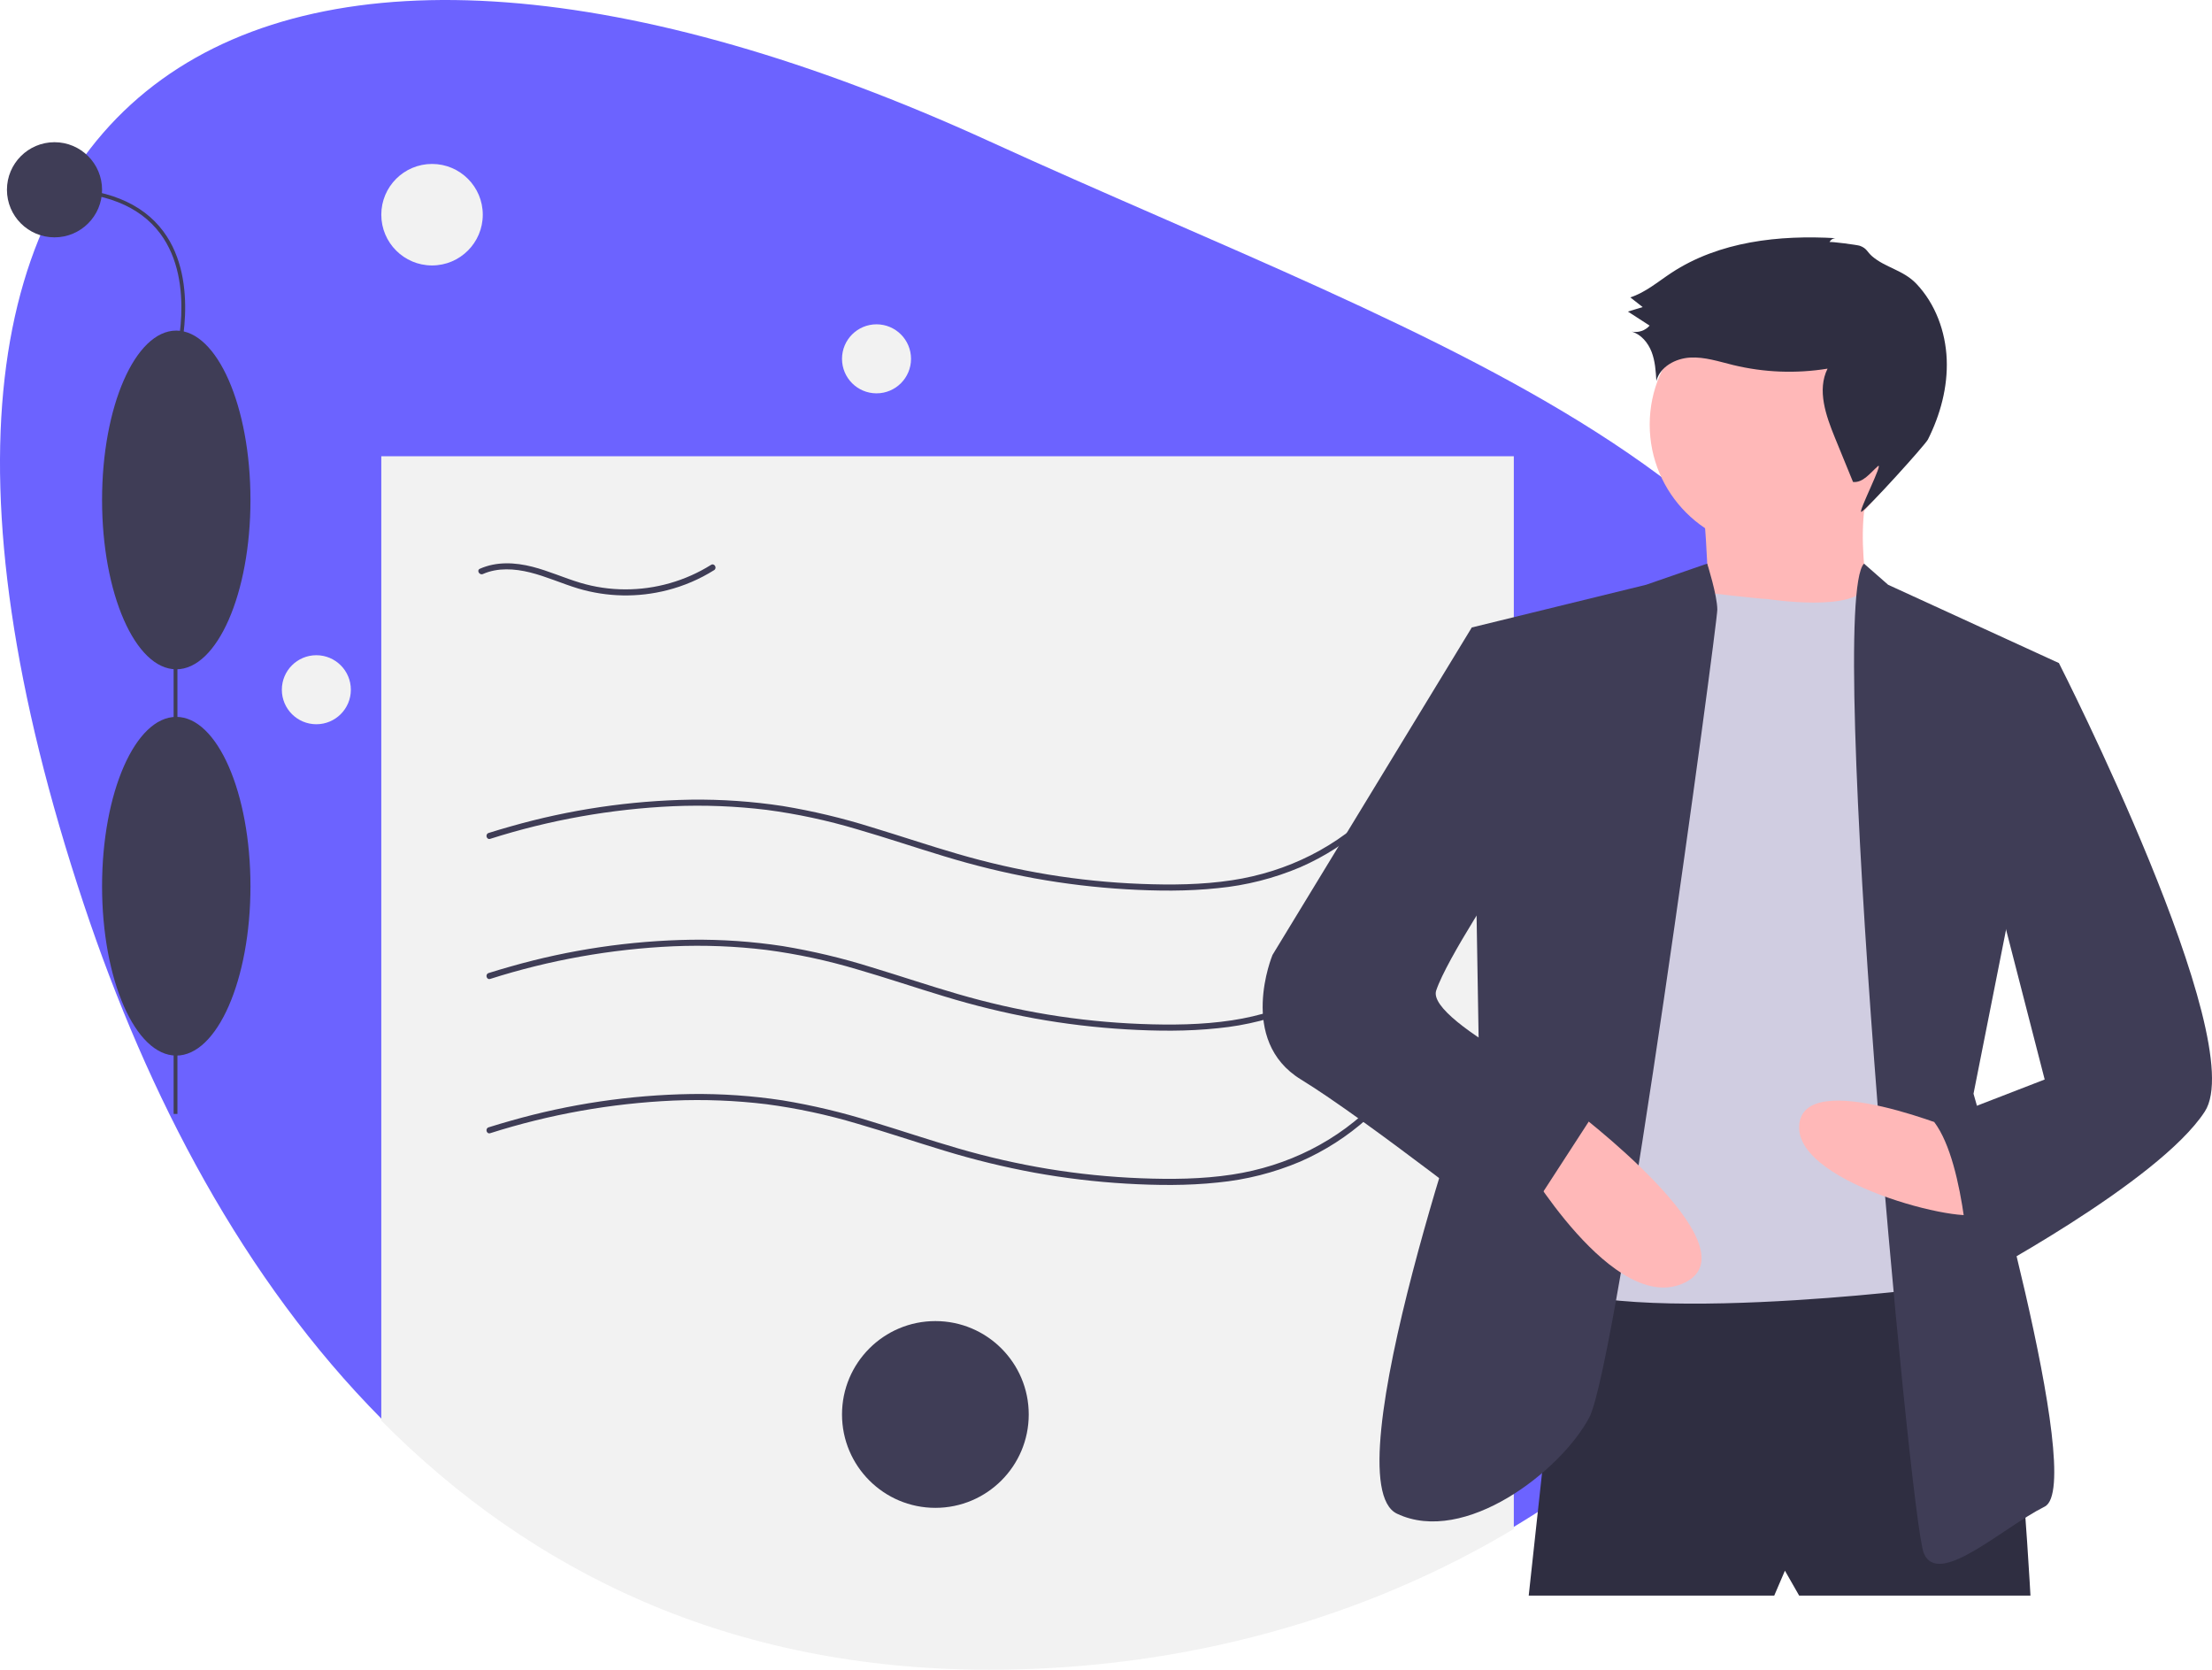
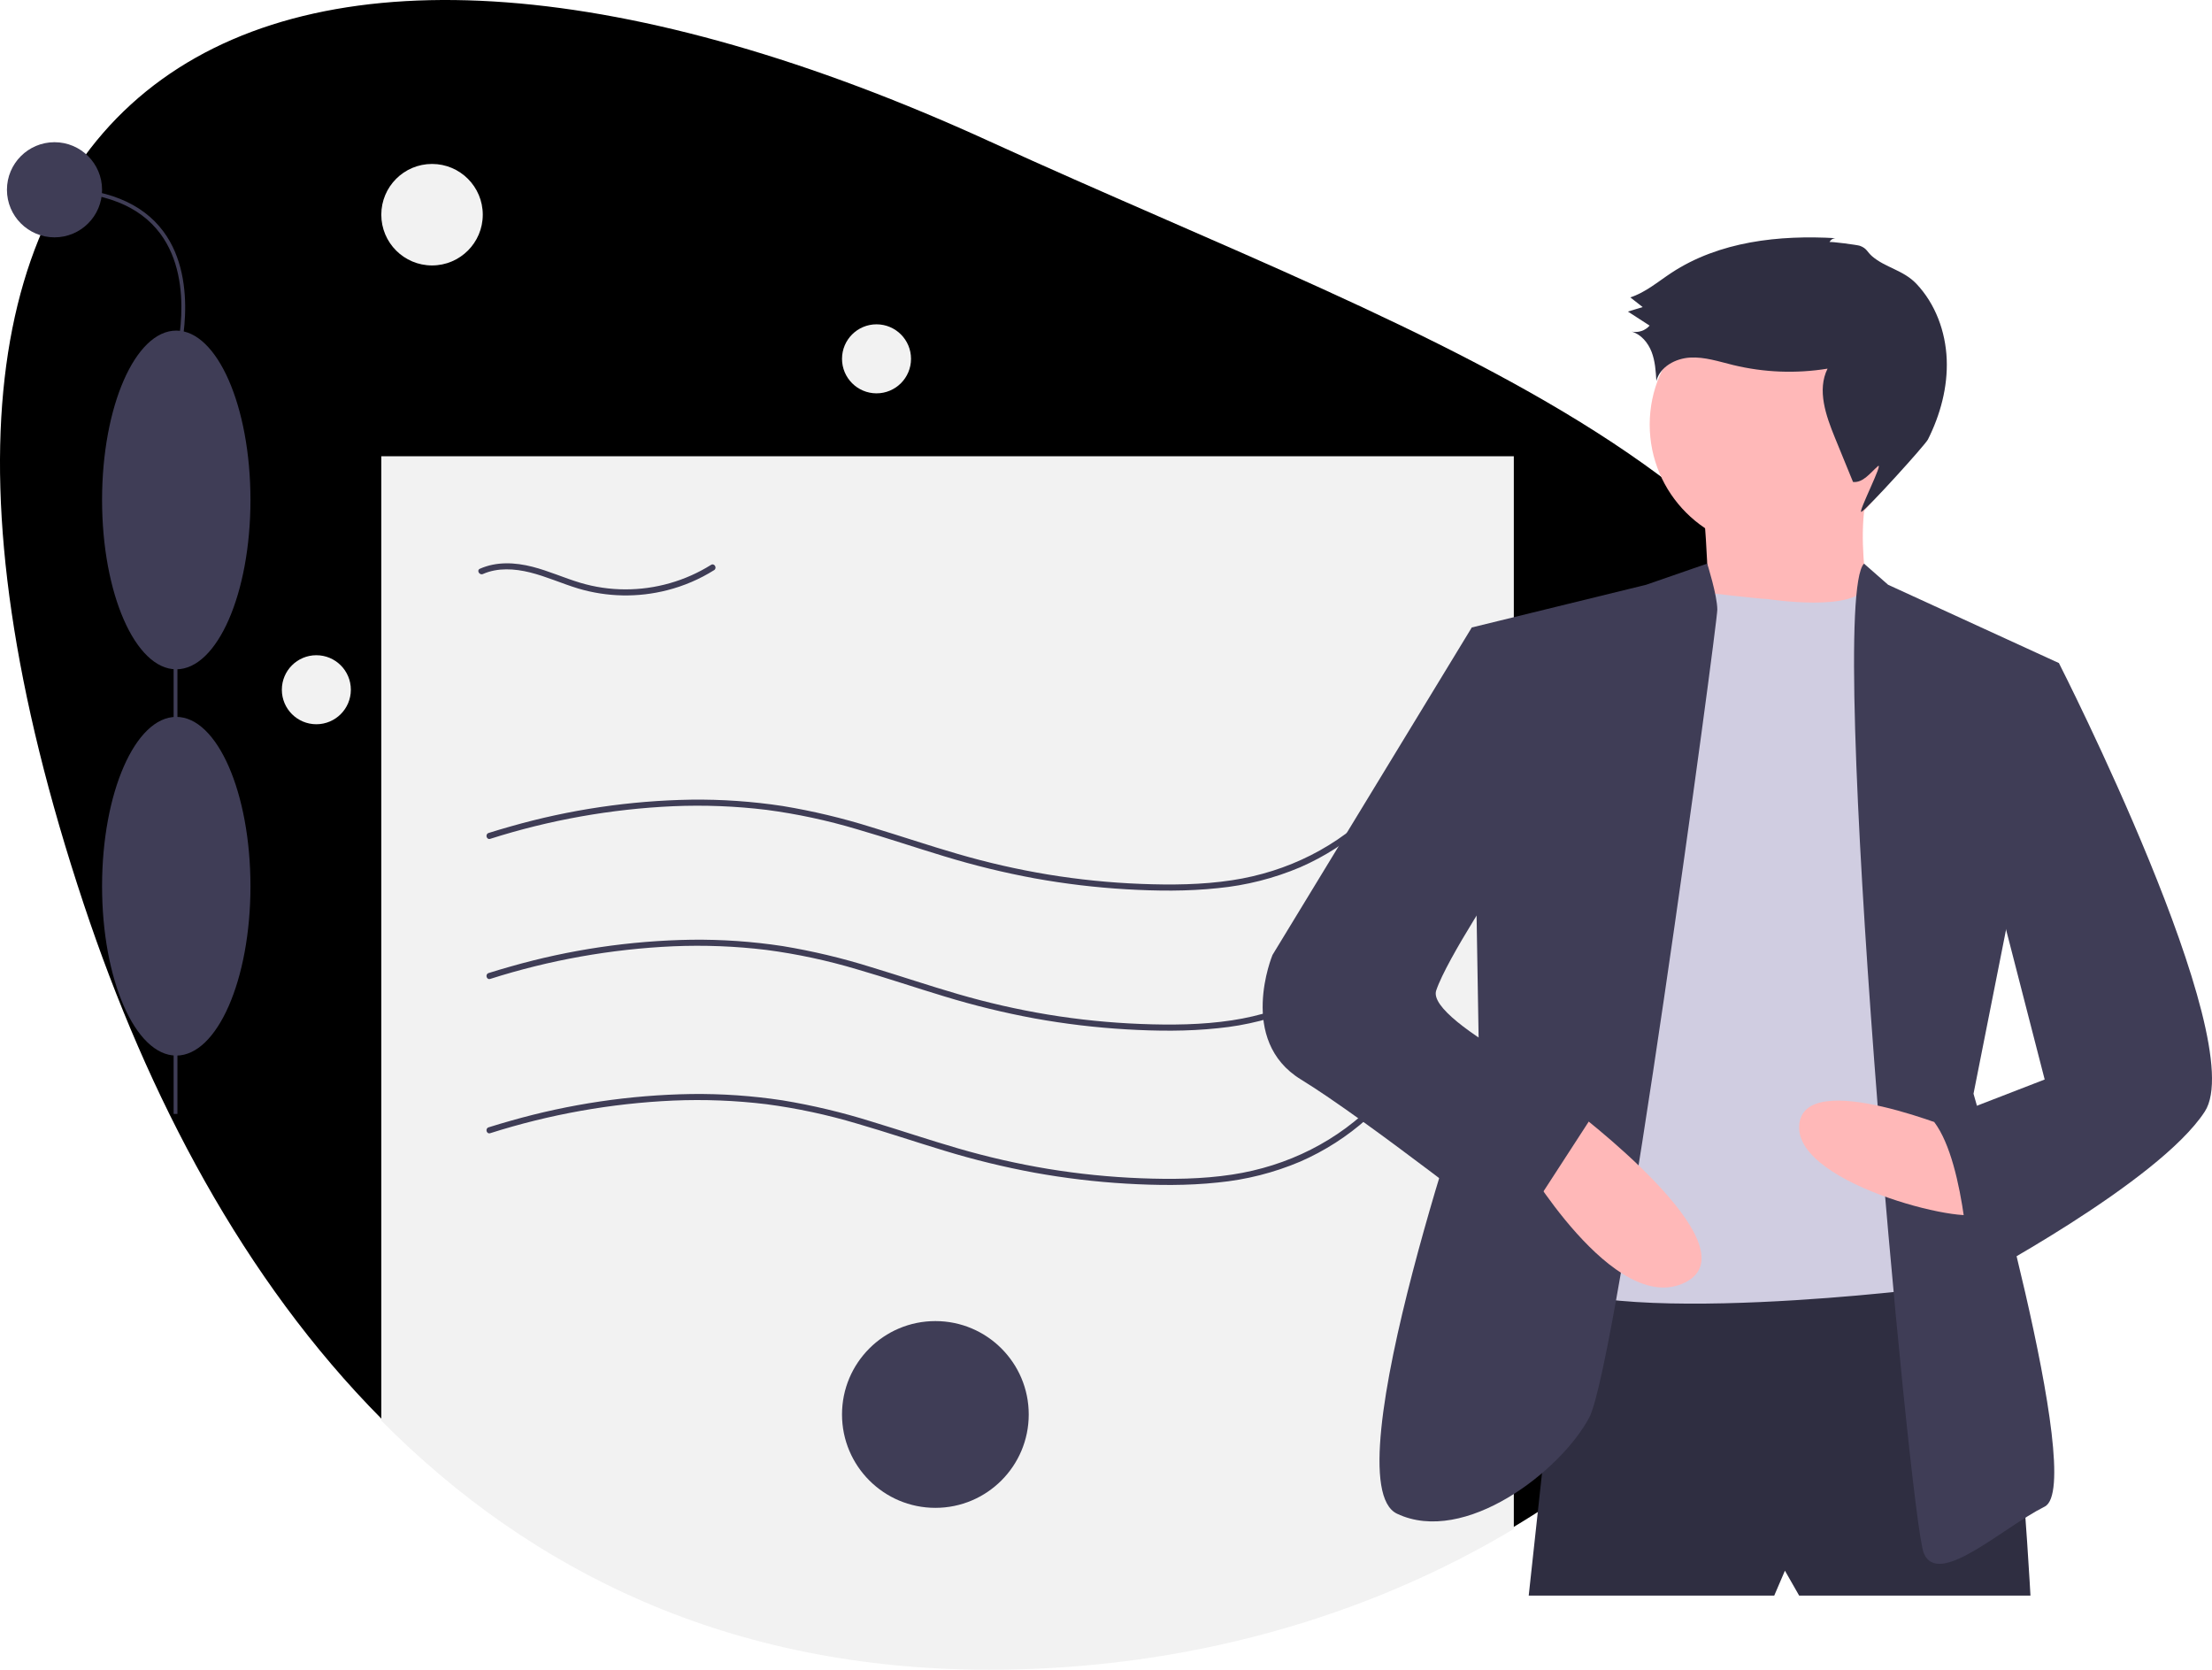
<svg xmlns="http://www.w3.org/2000/svg" id="a36694c7-9e7e-4fa0-bd34-1ff06c34a584" data-name="Layer 1" width="1089.867" height="822.507" viewBox="0 0 1089.867 822.507">
-   <path d="M988.803,484.313c0,126.51-74.17,238.43-187.87,306.56-72.9,43.69-162.06,69.38-258.33,69.38-128.25,0-226.08-48.47-299.67-122.72-67.83-68.42-115.06-158.75-146.53-253.22-140.49-421.79,94.2-536.86,446.2-375.94C766.723,210.843,988.803,276.693,988.803,484.313Z" transform="translate(-55.06669 -38.74669)" fill="#6c63ff" />
+   <path d="M988.803,484.313c0,126.51-74.17,238.43-187.87,306.56-72.9,43.69-162.06,69.38-258.33,69.38-128.25,0-226.08-48.47-299.67-122.72-67.83-68.42-115.06-158.75-146.53-253.22-140.49-421.79,94.2-536.86,446.2-375.94C766.723,210.843,988.803,276.693,988.803,484.313Z" transform="translate(-55.06669 -38.74669)" fill="#000000" />
  <path d="M800.933,263.503v528.37c-72.9,43.69-162.06,69.38-258.33,69.38-128.25,0-226.08-48.47-299.67-122.72v-475.03Z" transform="translate(-55.06669 -38.74669)" fill="#f2f2f2" />
  <path d="M296.604,520.955a349.108,349.108,0,0,1,90.156-16.073,282.151,282.151,0,0,1,45.97,1.799,287.562,287.562,0,0,1,44.616,9.552c14.421,4.175,28.642,8.998,43.014,13.333a401.178,401.178,0,0,0,44.455,10.848,376.874,376.874,0,0,0,45.17,5.384c15.003.872,30.153,1.042,45.114-.556a138.026,138.026,0,0,0,40.59-10.289A123.971,123.971,0,0,0,728.701,513.779q3.672-3.278,7.066-6.845c1.335-1.395-.784-3.52-2.121-2.121-19.125,19.992-44.262,32.388-71.527,36.528-14.853,2.255-29.99,2.386-44.973,1.804a370.061,370.061,0,0,1-45.715-4.619A382.031,382.031,0,0,1,527.155,528.448c-14.288-4.139-28.381-8.912-42.619-13.215a320.728,320.728,0,0,0-43.879-10.454,275.938,275.938,0,0,0-45.019-3.125A344.201,344.201,0,0,0,306.666,514.83q-5.455,1.532-10.859,3.233c-1.836.576-1.052,3.473.798,2.893Z" transform="translate(-55.06669 -38.74669)" fill="#3f3d56" />
  <path d="M296.604,596.955a349.108,349.108,0,0,1,90.156-16.073,282.151,282.151,0,0,1,45.97,1.799,287.562,287.562,0,0,1,44.616,9.552c14.421,4.175,28.642,8.998,43.014,13.333a401.178,401.178,0,0,0,44.455,10.848,376.874,376.874,0,0,0,45.17,5.384c15.003.872,30.153,1.042,45.114-.556a138.026,138.026,0,0,0,40.59-10.289A123.971,123.971,0,0,0,728.701,589.779q3.672-3.278,7.066-6.845c1.335-1.395-.784-3.52-2.121-2.121-19.125,19.992-44.262,32.388-71.527,36.528-14.853,2.255-29.99,2.386-44.973,1.804a370.061,370.061,0,0,1-45.715-4.619A382.031,382.031,0,0,1,527.155,604.448c-14.288-4.139-28.381-8.912-42.619-13.215a320.728,320.728,0,0,0-43.879-10.454,275.938,275.938,0,0,0-45.019-3.125A344.201,344.201,0,0,0,306.666,590.83q-5.455,1.532-10.859,3.233c-1.836.576-1.052,3.473.798,2.893Z" transform="translate(-55.06669 -38.74669)" fill="#3f3d56" />
  <path d="M296.604,451.955a349.108,349.108,0,0,1,90.156-16.073,282.151,282.151,0,0,1,45.97,1.799,287.562,287.562,0,0,1,44.616,9.552c14.421,4.175,28.642,8.998,43.014,13.333a401.178,401.178,0,0,0,44.455,10.848,376.874,376.874,0,0,0,45.17,5.384c15.003.872,30.153,1.042,45.114-.556a138.026,138.026,0,0,0,40.59-10.289A123.971,123.971,0,0,0,728.701,444.779q3.672-3.278,7.066-6.845c1.335-1.395-.784-3.52-2.121-2.121-19.125,19.992-44.262,32.388-71.527,36.528-14.853,2.255-29.99,2.386-44.973,1.804A370.061,370.061,0,0,1,571.43,469.526,382.031,382.031,0,0,1,527.155,459.448c-14.288-4.139-28.381-8.912-42.619-13.215a320.728,320.728,0,0,0-43.879-10.454,275.938,275.938,0,0,0-45.019-3.125A344.201,344.201,0,0,0,306.666,445.83q-5.455,1.532-10.859,3.233c-1.836.576-1.052,3.473.798,2.893Z" transform="translate(-55.06669 -38.74669)" fill="#3f3d56" />
  <path d="M293.03,321.496c7.258-3.216,15.573-2.655,23.106-.79,8.122,2.01,15.771,5.507,23.767,7.924a82.271,82.271,0,0,0,43.978.834,81.063,81.063,0,0,0,23.032-9.872c1.631-1.025.127-3.622-1.514-2.59a79.487,79.487,0,0,1-42.32,12.065,77.647,77.647,0,0,1-22.154-3.262c-7.937-2.38-15.525-5.835-23.566-7.884-8.519-2.171-17.655-2.642-25.844.986-1.762.78-.237,3.366,1.514,2.59Z" transform="translate(-55.06669 -38.74669)" fill="#3f3d56" />
  <circle cx="460.867" cy="696.757" r="46" fill="#3f3d56" />
  <circle cx="212.867" cy="105.757" r="25" fill="#f2f2f2" />
  <circle cx="431.867" cy="176.757" r="17" fill="#f2f2f2" />
  <circle cx="155.867" cy="339.757" r="17" fill="#f2f2f2" />
  <rect x="85.547" y="213.464" width="1.875" height="335.244" fill="#3f3d56" />
  <ellipse cx="86.846" cy="436.554" rx="36.557" ry="83.424" fill="#3f3d56" />
  <ellipse cx="86.846" cy="246.272" rx="36.557" ry="83.424" fill="#3f3d56" />
  <path d="M142.811,216.861l-1.796-.538c.114-.379,11.135-38.147-6.962-62.461-10.221-13.732-27.76-20.695-52.131-20.695v-1.875c24.999,0,43.046,7.219,53.64,21.457C154.219,177.825,142.927,216.473,142.811,216.861Z" transform="translate(-55.06669 -38.74669)" fill="#3f3d56" />
  <circle cx="26.855" cy="93.483" r="23.434" fill="#3f3d56" />
  <path d="M825.807,663.424,808.274,824.723H929.248l5.26-12.273,7.013,12.273h113.961s-8.766-166.559-24.546-171.819S825.807,663.424,825.807,663.424Z" transform="translate(-55.06669 -38.74669)" fill="#2f2e41" />
  <circle cx="874.182" cy="209.157" r="61.364" fill="#ffb8b8" />
  <path d="M894.183,286.475s5.26,56.104,0,59.611,84.156,1.753,84.156,1.753-12.273-50.844,0-75.39Z" transform="translate(-55.06669 -38.74669)" fill="#ffb8b8" />
  <path d="M925.742,333.813s45.113,7.026,48.855-7.006l23.028,31.552,1.753,315.585s-187.598,22.792-194.611-14.026,71.883-327.858,71.883-327.858l19.862-1.286S922.235,333.813,925.742,333.813Z" transform="translate(-55.06669 -38.74669)" fill="#d0cde1" />
  <path d="M896.214,316.375l-30.083,10.424-85.909,21.039,3.506,210.39s-73.637,210.39-40.325,226.169,80.65-21.039,94.676-47.338,63.117-390.975,63.117-397.988S896.214,316.375,896.214,316.375Z" transform="translate(-55.06669 -38.74669)" fill="#3f3d56" />
  <path d="M973.47,316.375l11.882,10.424,84.156,38.572-42.078,212.143s56.104,192.858,35.065,203.377-52.598,40.325-59.611,22.792S954.575,335.756,973.47,316.375Z" transform="translate(-55.06669 -38.74669)" fill="#3f3d56" />
  <path d="M1022.171,596.8s-78.896-33.312-80.65-3.506,89.416,50.844,89.416,42.078S1022.171,596.8,1022.171,596.8Z" transform="translate(-55.06669 -38.74669)" fill="#ffb8b8" />
  <path d="M829.313,584.528s91.169,68.377,56.104,85.909-80.65-61.364-80.65-61.364Z" transform="translate(-55.06669 -38.74669)" fill="#ffb8b8" />
  <path d="M956.491,158.015a3.385,3.385,0,0,1,3.257-1.933c-28.093-1.68-57.685,1.594-81.188,17.075-6.582,4.336-12.729,9.638-20.223,12.081l6.083,4.77-7.268,2.215,10.695,6.913a9.27,9.27,0,0,1-8.829,2.958c4.648,1.358,8.07,5.494,9.809,10.014s2.051,9.442,2.344,14.276c1.797-6.974,9.408-11.08,16.598-11.497s14.202,1.955,21.199,3.66a117.272,117.272,0,0,0,46.548,1.791c-5.256,10.549-.822,23.131,3.64,34.04L968.066,276.16c4.946.497,8.442-4.421,12.169-7.712,3.396-2.999-10.125,23.376-8.032,22.41,2.72-1.255,31.421-32.944,32.765-35.621,6.132-12.214,9.811-25.838,9.258-39.493s-5.55-27.318-14.963-37.227c-6.39-6.727-15.231-7.905-21.746-13.496-2.564-2.201-2.573-3.92-6.097-5.203C970.25,159.391,956.685,157.586,956.491,158.015Z" transform="translate(-55.06669 -38.74669)" fill="#2f2e41" />
  <path d="M792.495,353.099,780.222,347.839,682.04,509.138s-17.533,42.078,14.026,61.364S801.261,647.645,801.261,647.645l42.078-64.87s-85.909-40.325-80.65-56.104,33.312-57.857,33.312-57.857Z" transform="translate(-55.06669 -38.74669)" fill="#3f3d56" />
  <path d="M1046.716,361.865l22.792,3.506s94.676,185.845,71.883,220.91S1025.677,670.437,1025.677,670.437s-1.753-57.857-17.533-78.896l54.351-21.039-29.805-115.715Z" transform="translate(-55.06669 -38.74669)" fill="#3f3d56" />
</svg>
